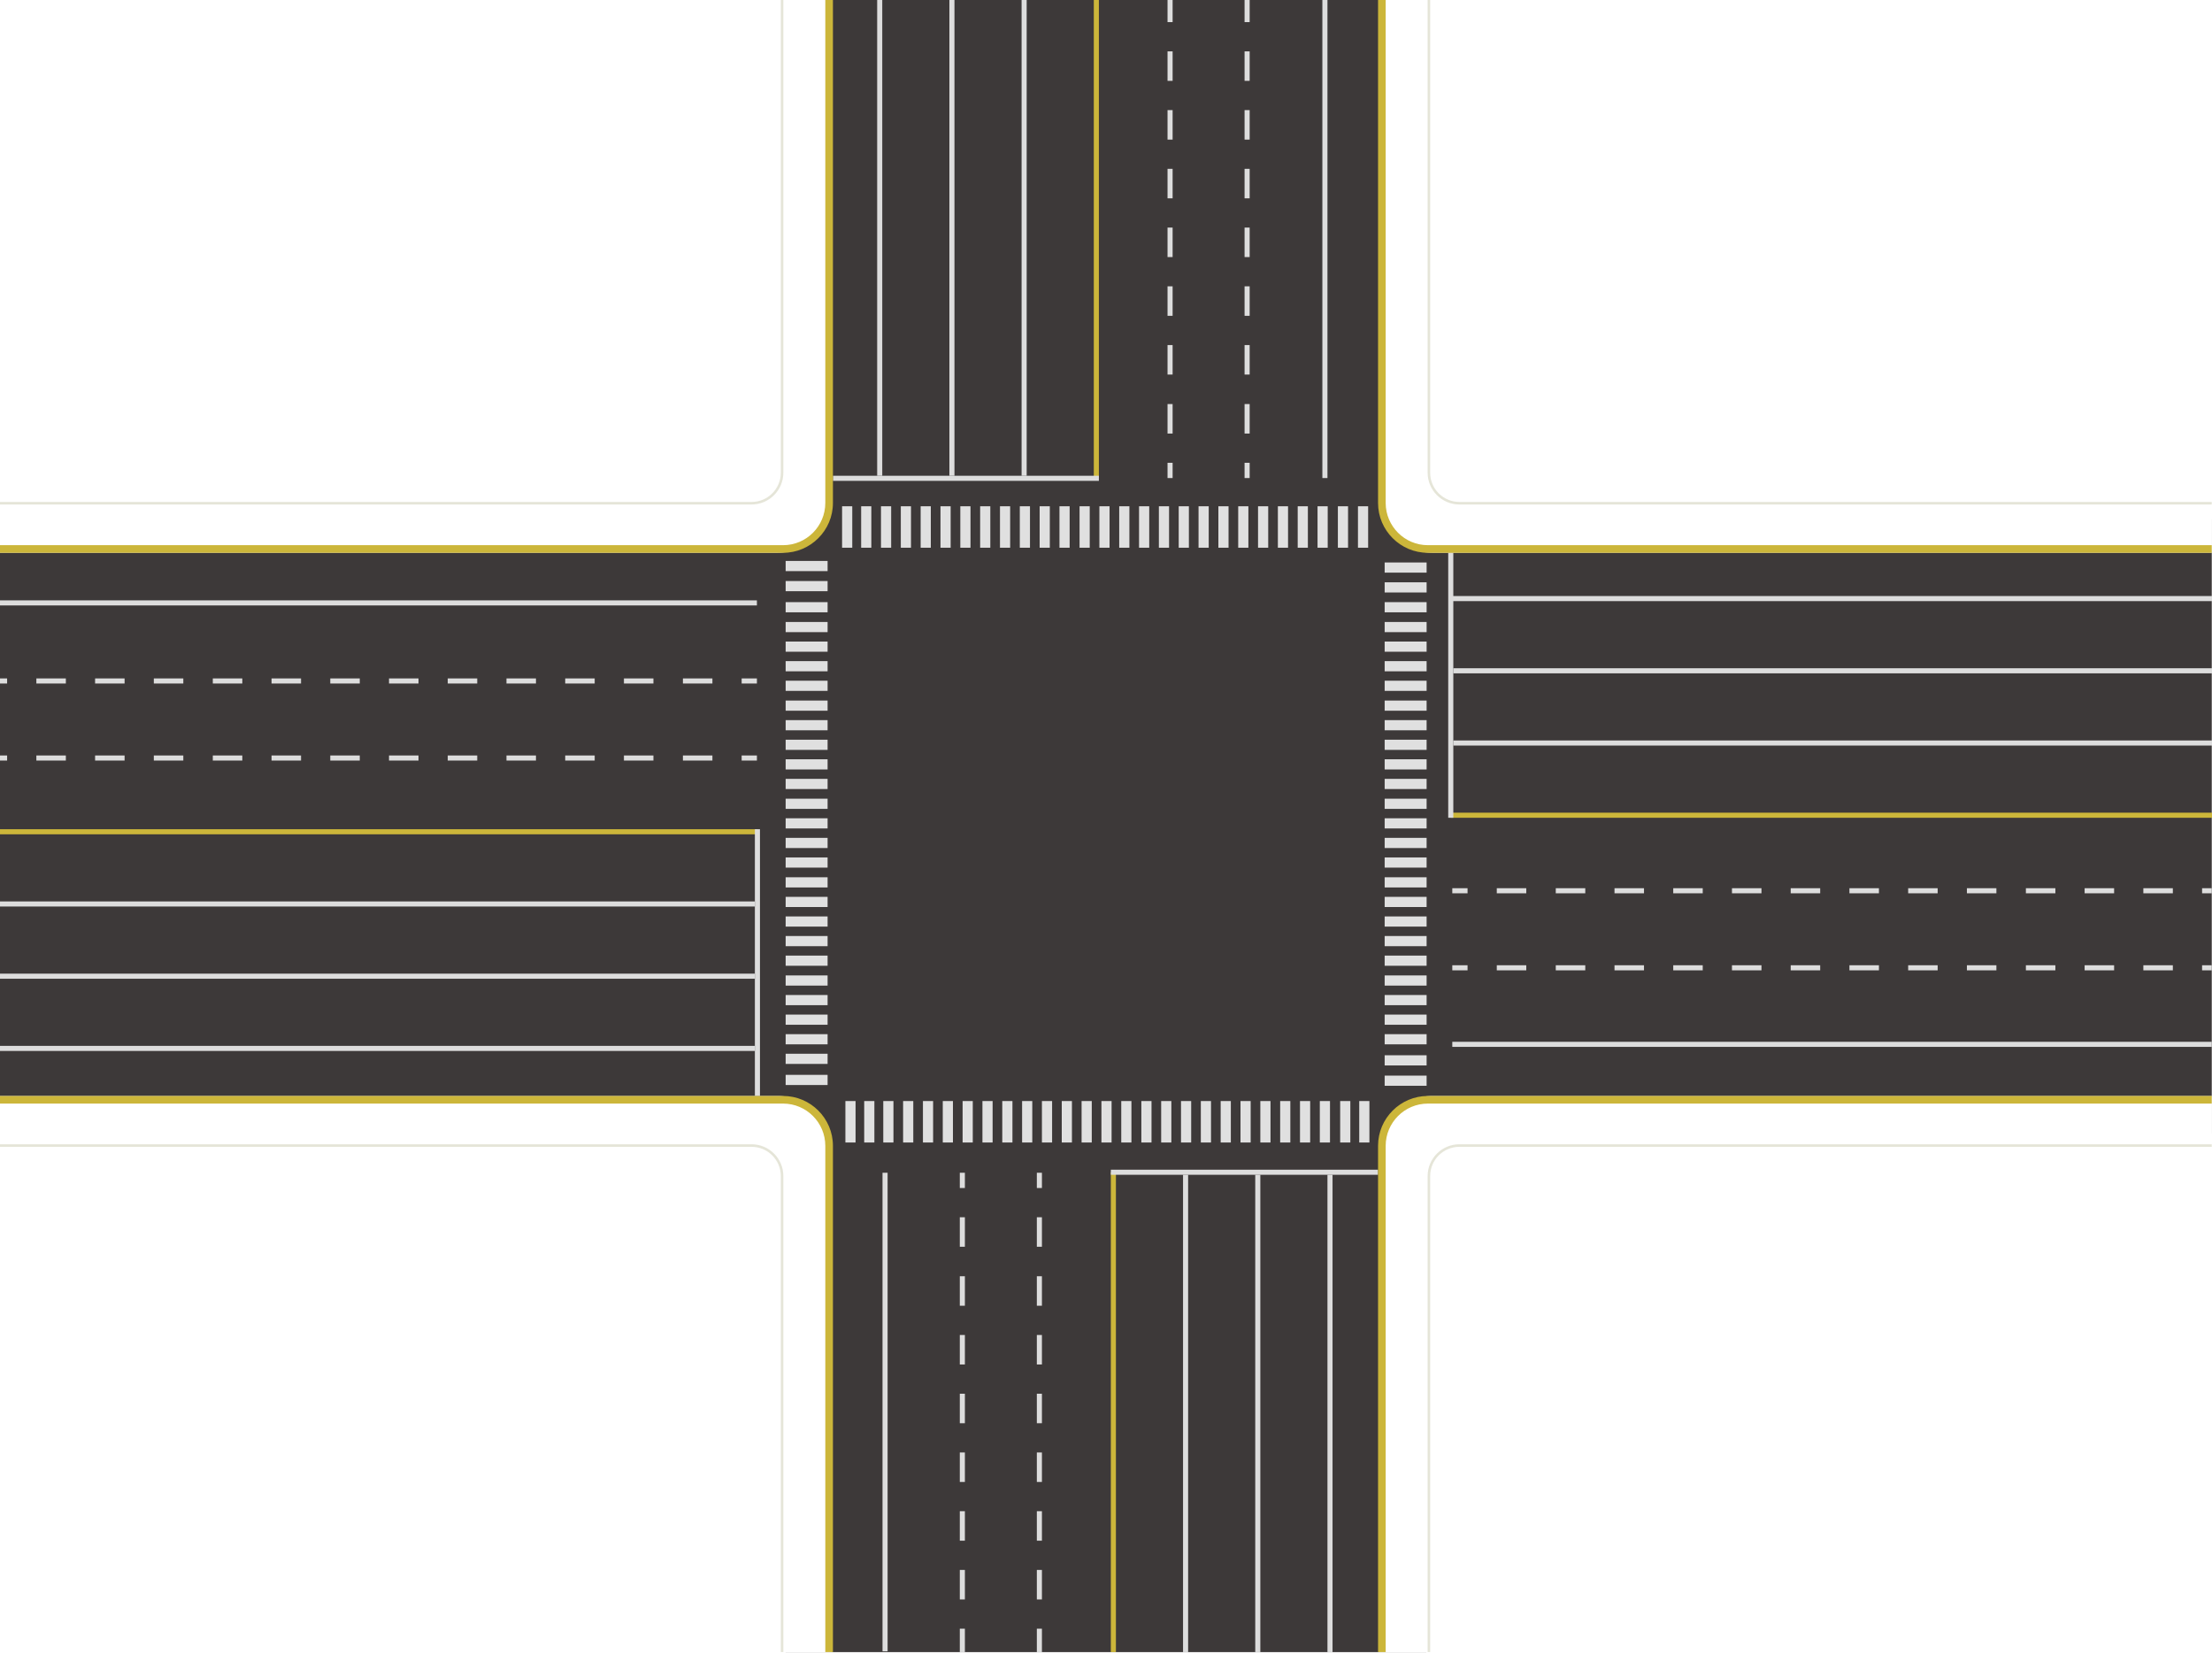
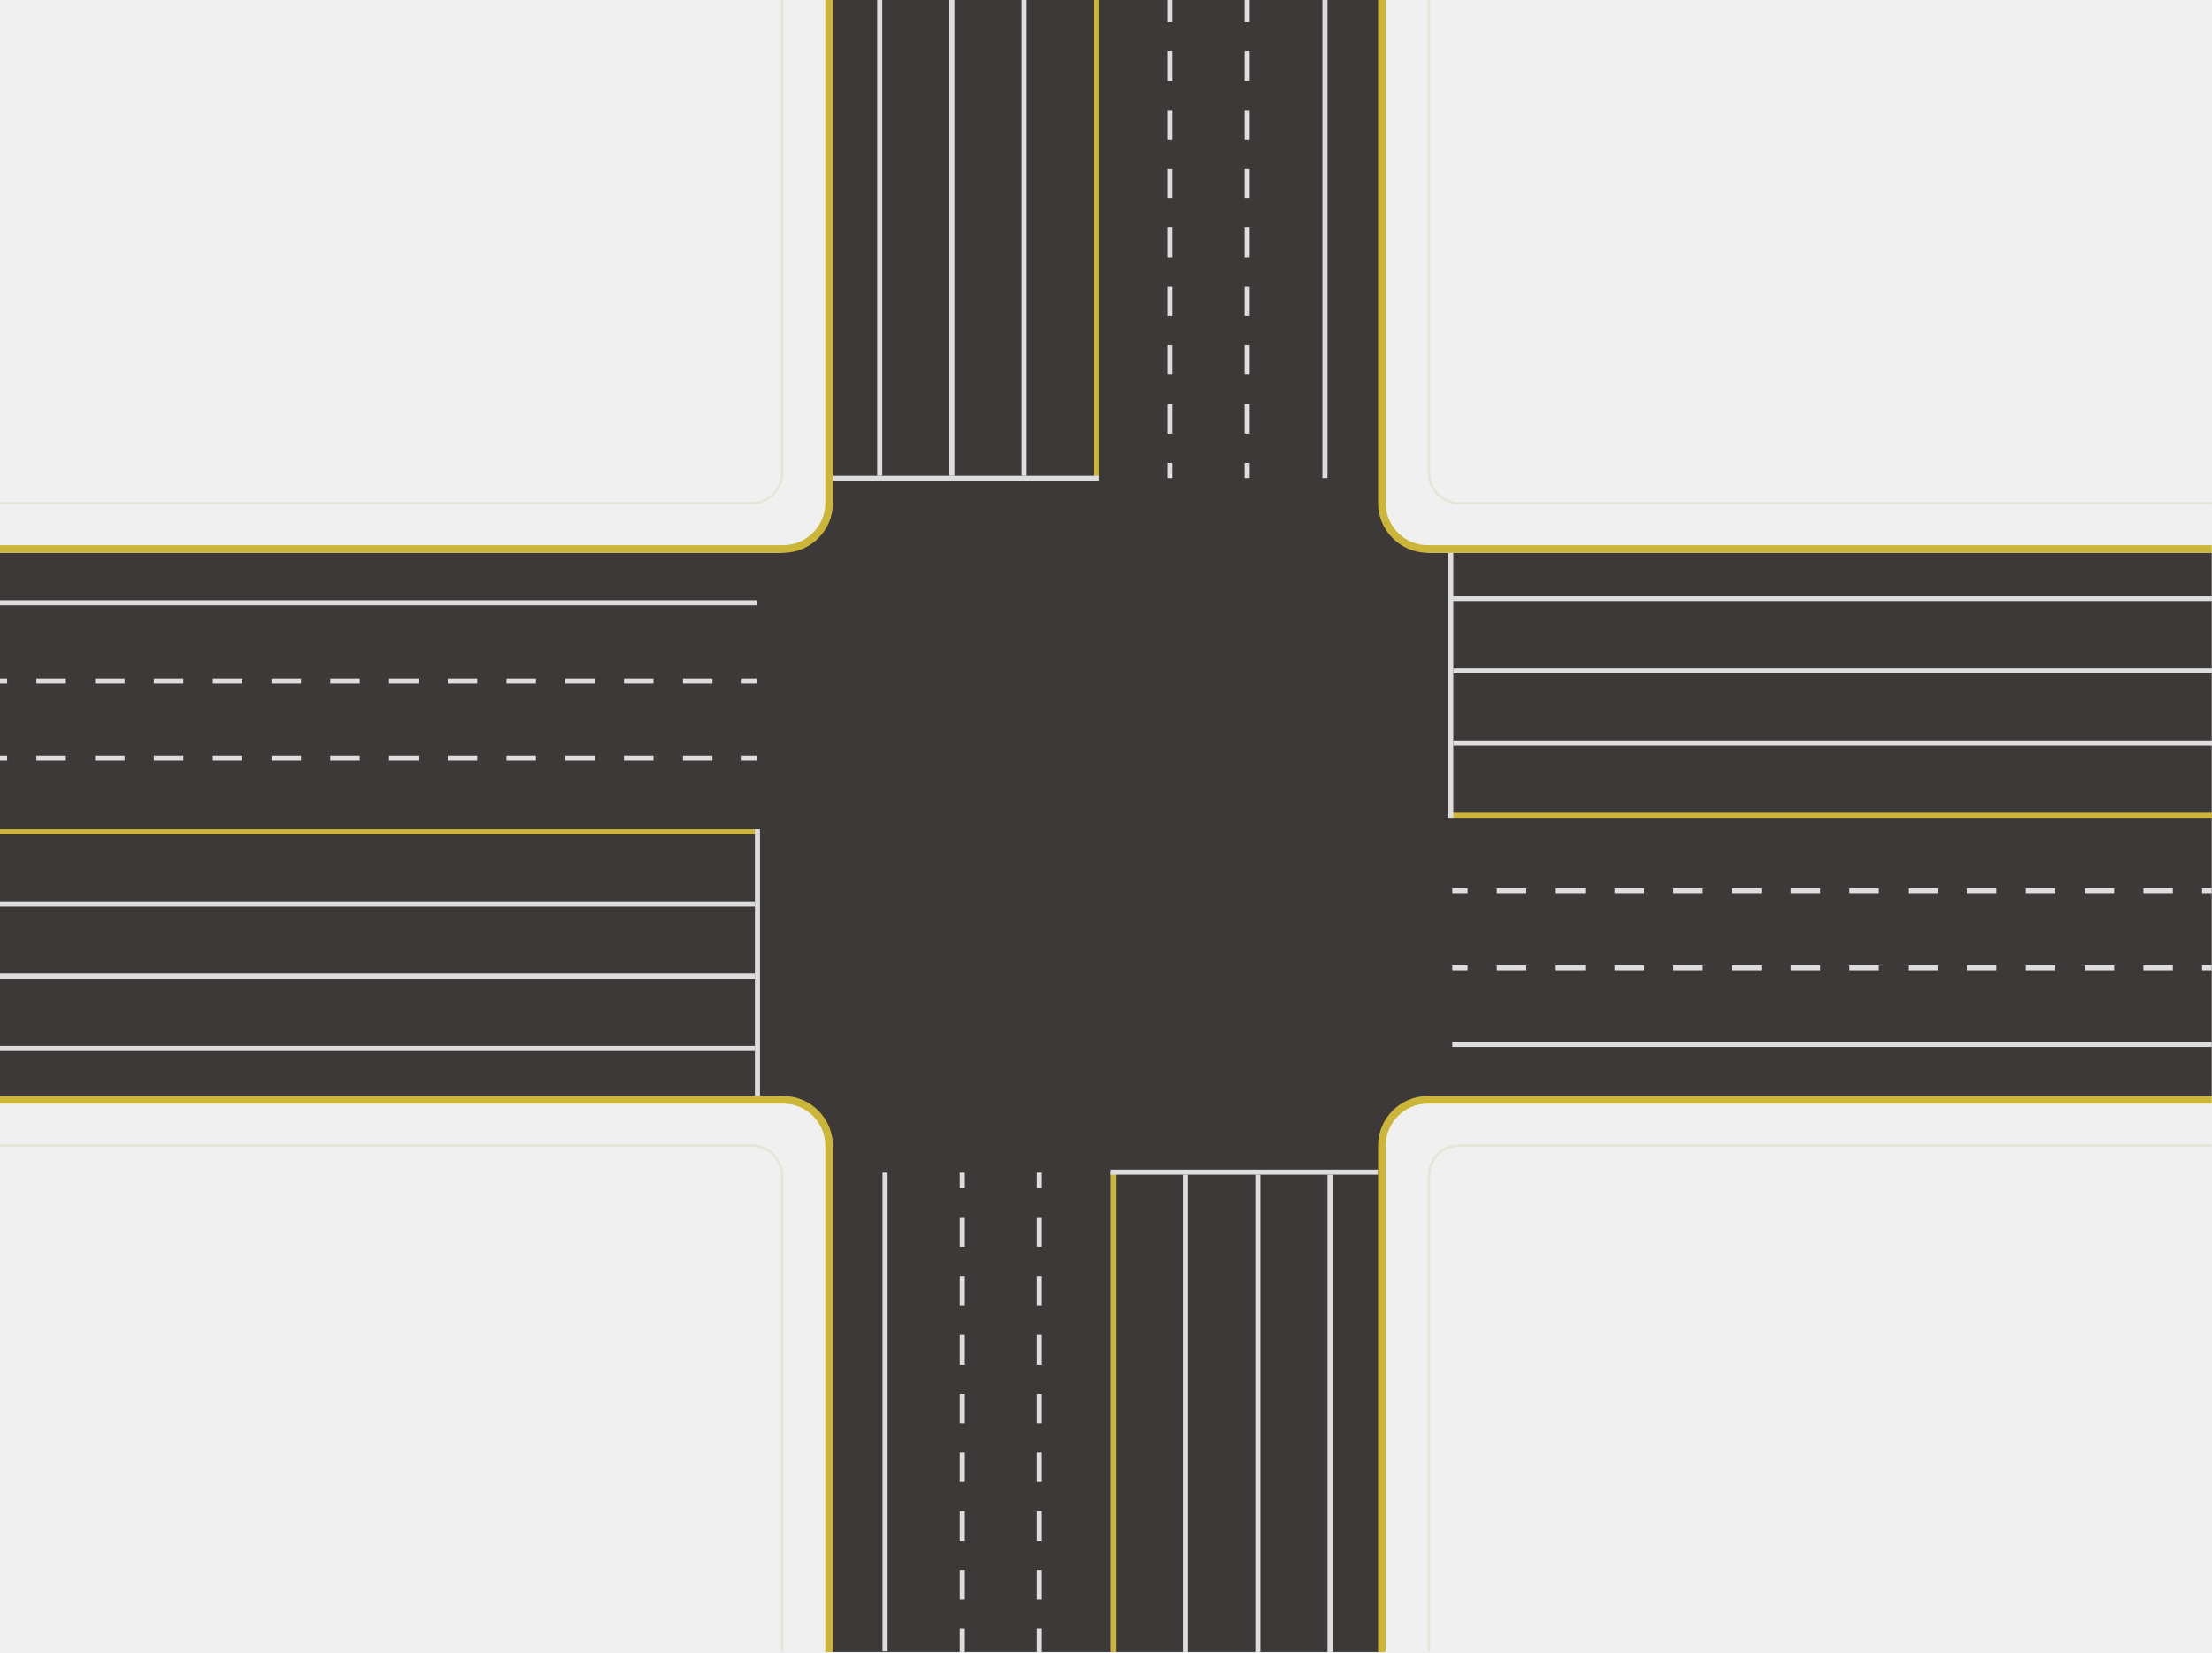
<svg xmlns="http://www.w3.org/2000/svg" version="1.1" id="图层_1" x="0px" y="0px" viewBox="0 0 870 650" style="enable-background:new 0 0 870 650;" xml:space="preserve">
  <style type="text/css">
- 	.st0{fill:#FFFFFF;}
- 	.st1{fill:#3D3939;}
- 	.st2{opacity:0.9;}
- 	.st3{fill:#F2F2F2;}
- 	.st4{fill:#DDDDDD;}
- 	.st5{fill:#CCB63A;}
- 	.st6{fill:#1EAA39;}
- 	.st7{fill:#FFFFFF;}
- 	.st8{fill:#E5E5D8;}
+ 	.st0{fill:#3D3939;}
+ 	.st1{fill:#DDDDDD;}
+ 	.st2{fill:#CCB63A;}
+ 	.st3{fill:#1EAA39;}
+ 	.st4{fill:#E5E5D8;}
</style>
+   <path class="st0" d="M869.9,217.4H563.5c-11.4,0-21-9.6-21-21V-0.3l0,0h-18H344.9h-18l0,0v196.7c-0.1,11.5-9.5,20.9-21.1,21H-0.4  l0,0v18V413v18l0,0h306.2c11.5,0,20.9,9.4,21,21v197.7l0,0h18h179.6h18l0,0V452c0-11.6,9.4-21,21-21h306.5l0,0v-18V235.4V217.4  L869.9,217.4z" />
  <g>
-     <rect x="-0.3" y="-0.3" class="st0" width="309.3" height="204.5" />
-     <rect x="561" y="-0.3" class="st0" width="309.3" height="204.5" />
-     <rect x="-0.3" y="445.8" class="st0" width="309.3" height="204.5" />
-     <rect x="561" y="445.8" class="st0" width="309.3" height="204.5" />
-     <path class="st1" d="M869.9,217.4H563.5c-11.4,0-21-9.6-21-21V-0.3l0,0h-18H344.9h-18l0,0v196.7c-0.1,11.5-9.5,20.9-21.1,21H-0.4   l0,0v18V413v18l0,0h306.2c11.5,0,20.9,9.4,21,21v197.7l0,0h18h179.6h18l0,0V452c0-11.6,9.4-21,21-21h306.5l0,0v-18V235.4V217.4   L869.9,217.4z" />
-     <g class="st2">
-       <g>
-         <rect x="346.5" y="199.1" class="st3" width="4" height="16.3" />
-       </g>
-       <g>
-         <rect x="338.7" y="199.1" class="st3" width="4" height="16.3" />
-       </g>
-       <g>
-         <rect x="331.2" y="199.1" class="st3" width="4" height="16.3" />
-       </g>
-       <g>
-         <rect x="354.3" y="199.1" class="st3" width="4" height="16.3" />
-       </g>
-       <g>
-         <rect x="362.1" y="199.1" class="st3" width="4" height="16.3" />
-       </g>
-       <g>
-         <rect x="369.9" y="199.1" class="st3" width="4" height="16.3" />
-       </g>
-       <g>
-         <rect x="377.7" y="199.1" class="st3" width="4" height="16.3" />
-       </g>
-       <g>
-         <rect x="385.5" y="199.1" class="st3" width="4" height="16.3" />
-       </g>
-       <g>
-         <rect x="393.3" y="199.1" class="st3" width="4" height="16.3" />
-       </g>
-       <g>
-         <rect x="401.1" y="199.1" class="st3" width="4" height="16.3" />
-       </g>
-       <g>
-         <rect x="408.9" y="199.1" class="st3" width="4" height="16.3" />
-       </g>
-       <g>
-         <rect x="416.7" y="199.1" class="st3" width="4" height="16.3" />
-       </g>
-       <g>
-         <rect x="424.6" y="199.1" class="st3" width="4" height="16.3" />
-       </g>
-       <g>
-         <rect x="432.4" y="199.1" class="st3" width="4" height="16.3" />
-       </g>
-       <g>
-         <rect x="440.2" y="199.1" class="st3" width="4" height="16.3" />
-       </g>
-       <g>
-         <rect x="448" y="199.1" class="st3" width="4" height="16.3" />
-       </g>
-       <g>
-         <rect x="455.8" y="199.1" class="st3" width="4" height="16.3" />
-       </g>
-       <g>
-         <rect x="463.6" y="199.1" class="st3" width="4" height="16.3" />
-       </g>
-       <g>
-         <rect x="471.4" y="199.1" class="st3" width="4" height="16.3" />
-       </g>
-       <g>
-         <rect x="479.2" y="199.1" class="st3" width="4" height="16.3" />
-       </g>
-       <g>
-         <rect x="487" y="199.1" class="st3" width="4" height="16.3" />
-       </g>
-       <g>
-         <rect x="494.8" y="199.1" class="st3" width="4" height="16.3" />
-       </g>
-       <g>
-         <rect x="502.6" y="199.1" class="st3" width="4" height="16.3" />
-       </g>
-       <g>
-         <rect x="510.4" y="199.1" class="st3" width="4" height="16.3" />
-       </g>
-       <g>
-         <rect x="518.2" y="199.1" class="st3" width="4" height="16.3" />
-         <rect x="526.2" y="199.1" class="st3" width="4" height="16.3" />
-         <rect x="534.1" y="199.1" class="st3" width="4" height="16.3" />
-       </g>
+     <rect x="106.8" y="266.8" class="st1" width="11.6" height="2" />
+     <rect x="129.9" y="266.8" class="st1" width="11.6" height="2" />
+     <rect x="245.4" y="266.8" class="st1" width="11.6" height="2" />
+     <rect x="222.3" y="266.8" class="st1" width="11.6" height="2" />
+     <rect x="83.7" y="266.8" class="st1" width="11.6" height="2" />
+     <rect x="176.1" y="266.8" class="st1" width="11.6" height="2" />
+     <rect x="199.2" y="266.8" class="st1" width="11.6" height="2" />
+     <rect x="153" y="266.8" class="st1" width="11.6" height="2" />
+     <rect x="14.3" y="266.8" class="st1" width="11.6" height="2" />
+     <rect x="-0.3" y="266.8" class="st1" width="3.1" height="2" />
+     <rect x="37.4" y="266.8" class="st1" width="11.6" height="2" />
+     <rect x="268.6" y="266.8" class="st1" width="11.6" height="2" />
+     <rect x="60.5" y="266.8" class="st1" width="11.6" height="2" />
+     <rect x="291.7" y="266.8" class="st1" width="6" height="2" />
+     <rect x="199.2" y="297.1" class="st1" width="11.6" height="2" />
+     <rect x="222.3" y="297.1" class="st1" width="11.6" height="2" />
+     <rect x="268.6" y="297.1" class="st1" width="11.6" height="2" />
+     <rect x="245.4" y="297.1" class="st1" width="11.6" height="2" />
+     <rect x="153" y="297.1" class="st1" width="11.6" height="2" />
+     <rect x="60.5" y="297.1" class="st1" width="11.6" height="2" />
+     <rect x="14.3" y="297.1" class="st1" width="11.6" height="2" />
+     <rect x="37.4" y="297.1" class="st1" width="11.6" height="2" />
+     <rect x="176.1" y="297.1" class="st1" width="11.6" height="2" />
+     <rect x="-0.3" y="297.1" class="st1" width="3.1" height="2" />
+     <rect x="129.9" y="297.1" class="st1" width="11.6" height="2" />
+     <rect x="106.8" y="297.1" class="st1" width="11.6" height="2" />
+     <rect x="83.7" y="297.1" class="st1" width="11.6" height="2" />
+     <rect x="291.7" y="297.1" class="st1" width="6" height="2" />
+   </g>
+   <g>
+     <g>
+       <rect x="-0.3" y="326.1" class="st2" width="298.2" height="2" />
    </g>
-     <g class="st2">
-       <rect x="544.6" y="236.8" class="st3" width="16.5" height="4" />
-       <rect x="544.6" y="229" class="st3" width="16.5" height="4" />
-       <rect x="544.6" y="221.2" class="st3" width="16.5" height="4" />
-       <rect x="544.6" y="244.6" class="st3" width="16.5" height="4" />
-       <rect x="544.6" y="252.3" class="st3" width="16.5" height="4" />
-       <rect x="544.6" y="260" class="st3" width="16.5" height="4" />
-       <rect x="544.6" y="267.7" class="st3" width="16.5" height="4" />
-       <rect x="544.6" y="275.5" class="st3" width="16.5" height="4" />
-       <rect x="544.6" y="283.2" class="st3" width="16.5" height="4" />
-       <rect x="544.6" y="290.9" class="st3" width="16.5" height="4" />
-       <rect x="544.6" y="298.6" class="st3" width="16.5" height="4" />
-       <rect x="544.6" y="306.3" class="st3" width="16.5" height="4" />
-       <rect x="544.6" y="314.1" class="st3" width="16.5" height="4" />
-       <rect x="544.6" y="321.8" class="st3" width="16.5" height="4" />
-       <rect x="544.6" y="329.5" class="st3" width="16.5" height="4" />
-       <rect x="544.6" y="337.2" class="st3" width="16.5" height="4" />
-       <rect x="544.6" y="345" class="st3" width="16.5" height="4" />
-       <rect x="544.6" y="352.7" class="st3" width="16.5" height="4" />
-       <rect x="544.6" y="360.4" class="st3" width="16.5" height="4" />
-       <rect x="544.6" y="368.1" class="st3" width="16.5" height="4" />
-       <rect x="544.6" y="375.8" class="st3" width="16.5" height="4" />
-       <rect x="544.6" y="383.6" class="st3" width="16.5" height="4" />
-       <rect x="544.6" y="391.3" class="st3" width="16.5" height="4" />
-       <rect x="544.6" y="399" class="st3" width="16.5" height="4" />
-       <rect x="544.6" y="406.7" class="st3" width="16.5" height="4" />
-       <rect x="544.6" y="415" class="st3" width="16.5" height="4" />
-       <rect x="544.6" y="423" class="st3" width="16.5" height="4" />
+     <rect x="-0.3" y="354.5" class="st1" width="297.2" height="2" />
+     <rect x="-0.3" y="236.1" class="st1" width="298" height="2" />
+     <rect x="-0.3" y="382.9" class="st1" width="297.2" height="2" />
+     <rect x="-0.3" y="411.3" class="st1" width="297.2" height="2" />
+     <polygon class="st1" points="296.9,400.7 296.9,398.2 296.9,364.6 296.9,362.2 296.9,326.1 298.9,326.1 298.9,431 296.9,431  " />
+   </g>
+   <g>
+     <rect x="750.5" y="379.6" class="st1" width="11.6" height="2" />
+     <rect x="727.4" y="379.6" class="st1" width="11.6" height="2" />
+     <rect x="611.9" y="379.6" class="st1" width="11.6" height="2" />
+     <rect x="635" y="379.6" class="st1" width="11.6" height="2" />
+     <rect x="773.6" y="379.6" class="st1" width="11.6" height="2" />
+     <rect x="681.2" y="379.6" class="st1" width="11.6" height="2" />
+     <rect x="658.1" y="379.6" class="st1" width="11.6" height="2" />
+     <rect x="704.3" y="379.6" class="st1" width="11.6" height="2" />
+     <rect x="843" y="379.6" class="st1" width="11.6" height="2" />
+     <rect x="866.1" y="379.6" class="st1" width="3.8" height="2" />
+     <rect x="819.9" y="379.6" class="st1" width="11.6" height="2" />
+     <rect x="588.7" y="379.6" class="st1" width="11.6" height="2" />
+     <rect x="796.8" y="379.6" class="st1" width="11.6" height="2" />
+     <rect x="571.2" y="379.6" class="st1" width="6" height="2" />
+     <rect x="658.1" y="349.3" class="st1" width="11.6" height="2" />
+     <rect x="635" y="349.3" class="st1" width="11.6" height="2" />
+     <rect x="588.7" y="349.3" class="st1" width="11.6" height="2" />
+     <rect x="611.9" y="349.3" class="st1" width="11.6" height="2" />
+     <rect x="704.3" y="349.3" class="st1" width="11.6" height="2" />
+     <rect x="796.8" y="349.3" class="st1" width="11.6" height="2" />
+     <rect x="843" y="349.3" class="st1" width="11.6" height="2" />
+     <rect x="819.9" y="349.3" class="st1" width="11.6" height="2" />
+     <rect x="681.2" y="349.3" class="st1" width="11.6" height="2" />
+     <rect x="866.1" y="349.3" class="st1" width="3.8" height="2" />
+     <rect x="727.4" y="349.3" class="st1" width="11.6" height="2" />
+     <rect x="750.5" y="349.3" class="st1" width="11.6" height="2" />
+     <rect x="773.6" y="349.3" class="st1" width="11.6" height="2" />
+     <rect x="571.2" y="349.3" class="st1" width="6" height="2" />
+   </g>
+   <g>
+     <g>
+       <rect x="570.6" y="319.6" class="st2" width="299.4" height="2" />
    </g>
-     <g class="st2">
-       <rect x="309" y="236.8" class="st3" width="16.5" height="4" />
-       <rect x="309" y="228.5" class="st3" width="16.5" height="4" />
-       <rect x="309" y="220.6" class="st3" width="16.5" height="4" />
-       <rect x="309" y="244.6" class="st3" width="16.5" height="4" />
-       <rect x="309" y="252.3" class="st3" width="16.5" height="4" />
-       <rect x="309" y="260" class="st3" width="16.5" height="4" />
-       <rect x="309" y="267.7" class="st3" width="16.5" height="4" />
-       <rect x="309" y="275.5" class="st3" width="16.5" height="4" />
-       <rect x="309" y="283.2" class="st3" width="16.5" height="4" />
-       <rect x="309" y="290.9" class="st3" width="16.5" height="4" />
-       <rect x="309" y="298.6" class="st3" width="16.5" height="4" />
-       <rect x="309" y="306.3" class="st3" width="16.5" height="4" />
-       <rect x="309" y="314.1" class="st3" width="16.5" height="4" />
-       <rect x="309" y="321.8" class="st3" width="16.5" height="4" />
-       <rect x="309" y="329.5" class="st3" width="16.5" height="4" />
-       <rect x="309" y="337.2" class="st3" width="16.5" height="4" />
-       <rect x="309" y="345" class="st3" width="16.5" height="4" />
-       <rect x="309" y="352.7" class="st3" width="16.5" height="4" />
-       <rect x="309" y="360.4" class="st3" width="16.5" height="4" />
-       <rect x="309" y="368.1" class="st3" width="16.5" height="4" />
-       <rect x="309" y="375.8" class="st3" width="16.5" height="4" />
-       <rect x="309" y="383.6" class="st3" width="16.5" height="4" />
-       <rect x="309" y="391.3" class="st3" width="16.5" height="4" />
-       <rect x="309" y="399" class="st3" width="16.5" height="4" />
-       <rect x="309" y="406.7" class="st3" width="16.5" height="4" />
-       <rect x="309" y="414.4" class="st3" width="16.5" height="4" />
-       <rect x="309" y="422.7" class="st3" width="16.5" height="4" />
+     <rect x="571.6" y="291.2" class="st1" width="298.4" height="2" />
+     <rect x="571.2" y="409.7" class="st1" width="298.7" height="2" />
+     <rect x="571.6" y="262.8" class="st1" width="298.4" height="2" />
+     <rect x="570.2" y="234.4" class="st1" width="299.8" height="2" />
+     <polygon class="st1" points="571.6,247.1 571.6,249.5 571.6,283.1 571.6,285.6 571.6,321.6 569.6,321.6 569.6,216.8 571.6,216.8     " />
+   </g>
+   <g>
+     <rect x="489.5" y="-0.3" class="st1" width="2" height="9" />
+     <rect x="489.5" y="20.2" class="st1" width="2" height="11.6" />
+     <rect x="489.5" y="135.7" class="st1" width="2" height="11.6" />
+     <rect x="489.5" y="112.6" class="st1" width="2" height="11.6" />
+     <rect x="489.5" y="66.4" class="st1" width="2" height="11.6" />
+     <rect x="489.5" y="89.5" class="st1" width="2" height="11.6" />
+     <rect x="489.5" y="43.3" class="st1" width="2" height="11.6" />
+     <rect x="489.5" y="158.9" class="st1" width="2" height="11.6" />
+     <rect x="489.5" y="182" class="st1" width="2" height="6" />
+     <rect x="459.2" y="89.5" class="st1" width="2" height="11.6" />
+     <rect x="459.2" y="112.6" class="st1" width="2" height="11.6" />
+     <rect x="459.2" y="158.9" class="st1" width="2" height="11.6" />
+     <rect x="459.2" y="135.7" class="st1" width="2" height="11.6" />
+     <rect x="459.2" y="43.3" class="st1" width="2" height="11.6" />
+     <rect x="459.2" y="66.4" class="st1" width="2" height="11.6" />
+     <rect x="459.2" y="20.2" class="st1" width="2" height="11.6" />
+     <rect x="459.2" y="-0.3" class="st1" width="2" height="9" />
+     <rect x="459.2" y="182" class="st1" width="2" height="6" />
+   </g>
+   <g>
+     <g>
+       <rect x="430.2" y="-0.3" class="st2" width="2" height="188.4" />
    </g>
-     <g class="st2">
-       <g>
-         <rect x="519.1" y="433" class="st3" width="4" height="16.3" />
-       </g>
-       <g>
-         <rect x="527.1" y="433" class="st3" width="4" height="16.3" />
-       </g>
-       <g>
-         <rect x="534.6" y="433" class="st3" width="4" height="16.3" />
-       </g>
-       <g>
-         <rect x="511.3" y="433" class="st3" width="4" height="16.3" />
-       </g>
-       <g>
-         <rect x="503.5" y="433" class="st3" width="4" height="16.3" />
-       </g>
-       <g>
-         <rect x="495.7" y="433" class="st3" width="4" height="16.3" />
-       </g>
-       <g>
-         <rect x="487.9" y="433" class="st3" width="4" height="16.3" />
-       </g>
-       <g>
-         <rect x="480.1" y="433" class="st3" width="4" height="16.3" />
-       </g>
-       <g>
-         <rect x="472.3" y="433" class="st3" width="4" height="16.3" />
-       </g>
-       <g>
-         <rect x="464.5" y="433" class="st3" width="4" height="16.3" />
-       </g>
-       <g>
-         <rect x="456.7" y="433" class="st3" width="4" height="16.3" />
-       </g>
-       <g>
-         <rect x="448.9" y="433" class="st3" width="4" height="16.3" />
-       </g>
-       <g>
-         <rect x="441" y="433" class="st3" width="4" height="16.3" />
-       </g>
-       <g>
-         <rect x="433.2" y="433" class="st3" width="4" height="16.3" />
-       </g>
-       <g>
-         <rect x="425.4" y="433" class="st3" width="4" height="16.3" />
-       </g>
-       <g>
-         <rect x="417.6" y="433" class="st3" width="4" height="16.3" />
-       </g>
-       <g>
-         <rect x="409.8" y="433" class="st3" width="4" height="16.3" />
-       </g>
-       <g>
-         <rect x="402" y="433" class="st3" width="4" height="16.3" />
-       </g>
-       <g>
-         <rect x="394.2" y="433" class="st3" width="4" height="16.3" />
-       </g>
-       <g>
-         <rect x="386.4" y="433" class="st3" width="4" height="16.3" />
-       </g>
-       <g>
-         <rect x="378.6" y="433" class="st3" width="4" height="16.3" />
-       </g>
-       <g>
-         <rect x="370.8" y="433" class="st3" width="4" height="16.3" />
-       </g>
-       <g>
-         <rect x="363" y="433" class="st3" width="4" height="16.3" />
-       </g>
-       <g>
-         <rect x="355.2" y="433" class="st3" width="4" height="16.3" />
-       </g>
-       <g>
-         <rect x="347.4" y="433" class="st3" width="4" height="16.3" />
-       </g>
-       <g>
-         <rect x="339.9" y="433" class="st3" width="4" height="16.3" />
-       </g>
-       <g>
-         <rect x="332.5" y="433" class="st3" width="4" height="16.3" />
-       </g>
+     <rect x="401.8" y="-0.3" class="st1" width="2" height="187.4" />
+     <rect x="373.4" y="-0.3" class="st1" width="2" height="187.4" />
+     <rect x="345" y="-0.3" class="st1" width="2" height="187.4" />
+     <rect x="520.1" y="-0.3" class="st1" width="2" height="188.3" />
+     <polyline class="st1" points="432.2,187.1 432.2,189.1 327.6,189.1 327.6,187.1  " />
+   </g>
+   <g>
+     <rect x="377.5" y="640.5" class="st1" width="2" height="9.2" />
+     <rect x="377.5" y="617.4" class="st1" width="2" height="11.6" />
+     <rect x="377.5" y="501.9" class="st1" width="2" height="11.6" />
+     <rect x="377.5" y="525" class="st1" width="2" height="11.6" />
+     <rect x="377.5" y="571.2" class="st1" width="2" height="11.6" />
+     <rect x="377.5" y="548.1" class="st1" width="2" height="11.6" />
+     <rect x="377.5" y="594.3" class="st1" width="2" height="11.6" />
+     <rect x="377.5" y="478.7" class="st1" width="2" height="11.6" />
+     <rect x="377.5" y="461.2" class="st1" width="2" height="6" />
+     <rect x="407.8" y="548.1" class="st1" width="2" height="11.6" />
+     <rect x="407.8" y="525" class="st1" width="2" height="11.6" />
+     <rect x="407.8" y="478.7" class="st1" width="2" height="11.6" />
+     <rect x="407.8" y="501.9" class="st1" width="2" height="11.6" />
+     <rect x="407.8" y="594.3" class="st1" width="2" height="11.6" />
+     <rect x="407.8" y="571.2" class="st1" width="2" height="11.6" />
+     <rect x="407.8" y="617.4" class="st1" width="2" height="11.6" />
+     <rect x="407.8" y="640.5" class="st1" width="2" height="9.2" />
+     <rect x="407.8" y="461.2" class="st1" width="2" height="6" />
+   </g>
+   <g>
+     <g>
+       <rect x="436.9" y="461" class="st2" width="2" height="188.7" />
    </g>
-     <g>
-       <rect x="106.8" y="266.8" class="st4" width="11.6" height="2" />
-       <rect x="129.9" y="266.8" class="st4" width="11.6" height="2" />
-       <rect x="245.4" y="266.8" class="st4" width="11.6" height="2" />
-       <rect x="222.3" y="266.8" class="st4" width="11.6" height="2" />
-       <rect x="83.7" y="266.8" class="st4" width="11.6" height="2" />
-       <rect x="176.1" y="266.8" class="st4" width="11.6" height="2" />
-       <rect x="199.2" y="266.8" class="st4" width="11.6" height="2" />
-       <rect x="153" y="266.8" class="st4" width="11.6" height="2" />
-       <rect x="14.3" y="266.8" class="st4" width="11.6" height="2" />
-       <rect x="-0.3" y="266.8" class="st4" width="3.1" height="2" />
-       <rect x="37.4" y="266.8" class="st4" width="11.6" height="2" />
-       <rect x="268.6" y="266.8" class="st4" width="11.6" height="2" />
-       <rect x="60.5" y="266.8" class="st4" width="11.6" height="2" />
-       <rect x="291.7" y="266.8" class="st4" width="6" height="2" />
-       <rect x="199.2" y="297.1" class="st4" width="11.6" height="2" />
-       <rect x="222.3" y="297.1" class="st4" width="11.6" height="2" />
-       <rect x="268.6" y="297.1" class="st4" width="11.6" height="2" />
-       <rect x="245.4" y="297.1" class="st4" width="11.6" height="2" />
-       <rect x="153" y="297.1" class="st4" width="11.6" height="2" />
-       <rect x="60.5" y="297.1" class="st4" width="11.6" height="2" />
-       <rect x="14.3" y="297.1" class="st4" width="11.6" height="2" />
-       <rect x="37.4" y="297.1" class="st4" width="11.6" height="2" />
-       <rect x="176.1" y="297.1" class="st4" width="11.6" height="2" />
-       <rect x="-0.3" y="297.1" class="st4" width="3.1" height="2" />
-       <rect x="129.9" y="297.1" class="st4" width="11.6" height="2" />
-       <rect x="106.8" y="297.1" class="st4" width="11.6" height="2" />
-       <rect x="83.7" y="297.1" class="st4" width="11.6" height="2" />
-       <rect x="291.7" y="297.1" class="st4" width="6" height="2" />
-     </g>
-     <g>
-       <g>
-         <rect x="-0.3" y="326.1" class="st5" width="298.2" height="2" />
-       </g>
-       <rect x="-0.3" y="354.5" class="st4" width="297.2" height="2" />
-       <rect x="-0.3" y="236.1" class="st4" width="298" height="2" />
-       <rect x="-0.3" y="382.9" class="st4" width="297.2" height="2" />
-       <rect x="-0.3" y="411.3" class="st4" width="297.2" height="2" />
-       <polygon class="st4" points="296.9,400.7 296.9,398.2 296.9,364.6 296.9,362.2 296.9,326.1 298.9,326.1 298.9,431 296.9,431   " />
-     </g>
-     <g>
-       <rect x="750.5" y="379.6" class="st4" width="11.6" height="2" />
-       <rect x="727.4" y="379.6" class="st4" width="11.6" height="2" />
-       <rect x="611.9" y="379.6" class="st4" width="11.6" height="2" />
-       <rect x="635" y="379.6" class="st4" width="11.6" height="2" />
-       <rect x="773.6" y="379.6" class="st4" width="11.6" height="2" />
-       <rect x="681.2" y="379.6" class="st4" width="11.6" height="2" />
-       <rect x="658.1" y="379.6" class="st4" width="11.6" height="2" />
-       <rect x="704.3" y="379.6" class="st4" width="11.6" height="2" />
-       <rect x="843" y="379.6" class="st4" width="11.6" height="2" />
-       <rect x="866.1" y="379.6" class="st4" width="3.8" height="2" />
-       <rect x="819.9" y="379.6" class="st4" width="11.6" height="2" />
-       <rect x="588.7" y="379.6" class="st4" width="11.6" height="2" />
-       <rect x="796.8" y="379.6" class="st4" width="11.6" height="2" />
-       <rect x="571.2" y="379.6" class="st4" width="6" height="2" />
-       <rect x="658.1" y="349.3" class="st4" width="11.6" height="2" />
-       <rect x="635" y="349.3" class="st4" width="11.6" height="2" />
-       <rect x="588.7" y="349.3" class="st4" width="11.6" height="2" />
-       <rect x="611.9" y="349.3" class="st4" width="11.6" height="2" />
-       <rect x="704.3" y="349.3" class="st4" width="11.6" height="2" />
-       <rect x="796.8" y="349.3" class="st4" width="11.6" height="2" />
-       <rect x="843" y="349.3" class="st4" width="11.6" height="2" />
-       <rect x="819.9" y="349.3" class="st4" width="11.6" height="2" />
-       <rect x="681.2" y="349.3" class="st4" width="11.6" height="2" />
-       <rect x="866.1" y="349.3" class="st4" width="3.8" height="2" />
-       <rect x="727.4" y="349.3" class="st4" width="11.6" height="2" />
-       <rect x="750.5" y="349.3" class="st4" width="11.6" height="2" />
-       <rect x="773.6" y="349.3" class="st4" width="11.6" height="2" />
-       <rect x="571.2" y="349.3" class="st4" width="6" height="2" />
-     </g>
-     <g>
-       <g>
-         <rect x="570.6" y="319.6" class="st5" width="299.4" height="2" />
-       </g>
-       <rect x="571.6" y="291.2" class="st4" width="298.4" height="2" />
-       <rect x="571.2" y="409.7" class="st4" width="298.7" height="2" />
-       <rect x="571.6" y="262.8" class="st4" width="298.4" height="2" />
-       <rect x="570.2" y="234.4" class="st4" width="299.8" height="2" />
-       <polygon class="st4" points="571.6,247.1 571.6,249.5 571.6,283.1 571.6,285.6 571.6,321.6 569.6,321.6 569.6,216.8 571.6,216.8       " />
-     </g>
-     <g>
-       <rect x="489.5" y="-0.3" class="st4" width="2" height="9" />
-       <rect x="489.5" y="20.2" class="st4" width="2" height="11.6" />
-       <rect x="489.5" y="135.7" class="st4" width="2" height="11.6" />
-       <rect x="489.5" y="112.6" class="st4" width="2" height="11.6" />
-       <rect x="489.5" y="66.4" class="st4" width="2" height="11.6" />
-       <rect x="489.5" y="89.5" class="st4" width="2" height="11.6" />
-       <rect x="489.5" y="43.3" class="st4" width="2" height="11.6" />
-       <rect x="489.5" y="158.9" class="st4" width="2" height="11.6" />
-       <rect x="489.5" y="182" class="st4" width="2" height="6" />
-       <rect x="459.2" y="89.5" class="st4" width="2" height="11.6" />
-       <rect x="459.2" y="112.6" class="st4" width="2" height="11.6" />
-       <rect x="459.2" y="158.9" class="st4" width="2" height="11.6" />
-       <rect x="459.2" y="135.7" class="st4" width="2" height="11.6" />
-       <rect x="459.2" y="43.3" class="st4" width="2" height="11.6" />
-       <rect x="459.2" y="66.4" class="st4" width="2" height="11.6" />
-       <rect x="459.2" y="20.2" class="st4" width="2" height="11.6" />
-       <rect x="459.2" y="-0.3" class="st4" width="2" height="9" />
-       <rect x="459.2" y="182" class="st4" width="2" height="6" />
-     </g>
-     <g>
-       <g>
-         <rect x="430.2" y="-0.3" class="st5" width="2" height="188.4" />
-       </g>
-       <rect x="401.8" y="-0.3" class="st4" width="2" height="187.4" />
-       <rect x="373.4" y="-0.3" class="st4" width="2" height="187.4" />
-       <rect x="345" y="-0.3" class="st4" width="2" height="187.4" />
-       <rect x="520.1" y="-0.3" class="st4" width="2" height="188.3" />
-       <polyline class="st4" points="432.2,187.1 432.2,189.1 327.6,189.1 327.6,187.1   " />
-     </g>
-     <g>
-       <rect x="377.5" y="640.5" class="st4" width="2" height="9.2" />
-       <rect x="377.5" y="617.4" class="st4" width="2" height="11.6" />
-       <rect x="377.5" y="501.9" class="st4" width="2" height="11.6" />
-       <rect x="377.5" y="525" class="st4" width="2" height="11.6" />
-       <rect x="377.5" y="571.2" class="st4" width="2" height="11.6" />
-       <rect x="377.5" y="548.1" class="st4" width="2" height="11.6" />
-       <rect x="377.5" y="594.3" class="st4" width="2" height="11.6" />
-       <rect x="377.5" y="478.7" class="st4" width="2" height="11.6" />
-       <rect x="377.5" y="461.2" class="st4" width="2" height="6" />
-       <rect x="407.8" y="548.1" class="st4" width="2" height="11.6" />
-       <rect x="407.8" y="525" class="st4" width="2" height="11.6" />
-       <rect x="407.8" y="478.7" class="st4" width="2" height="11.6" />
-       <rect x="407.8" y="501.9" class="st4" width="2" height="11.6" />
-       <rect x="407.8" y="594.3" class="st4" width="2" height="11.6" />
-       <rect x="407.8" y="571.2" class="st4" width="2" height="11.6" />
-       <rect x="407.8" y="617.4" class="st4" width="2" height="11.6" />
-       <rect x="407.8" y="640.5" class="st4" width="2" height="9.2" />
-       <rect x="407.8" y="461.2" class="st4" width="2" height="6" />
-     </g>
-     <g>
-       <g>
-         <rect x="436.9" y="461" class="st5" width="2" height="188.7" />
-       </g>
-       <rect x="465.3" y="462" class="st4" width="2" height="187.7" />
-       <rect x="347.1" y="461.2" class="st4" width="2" height="188.2" />
-       <rect x="493.7" y="462" class="st4" width="2" height="187.7" />
-       <rect x="522.1" y="462" class="st4" width="2" height="187.7" />
-       <polygon class="st4" points="511.6,462 509.2,462 475.5,462 473.1,462 436.9,462 436.9,460 542,460 542,462   " />
-     </g>
-     <path class="st6" d="M0.9,226.4L0.9,226.4C1,226.4,1.1,226.4,0.9,226.4z" />
-     <path class="st6" d="M0.9,226.4L0.9,226.4C0.8,226.4,0.7,226.4,0.9,226.4z" />
-     <path class="st7" d="M869.9,197.9H574c-6.9,0-12.5-5.6-12.5-12.5V-0.3h-19v196.6c0,11.4,9.2,20.6,20.6,20.6h306.8V197.9z" />
-     <path class="st8" d="M869.9,197.4H574c-6.3,0-11.5-5.1-11.5-11.5V-0.3h-1l0,0v186.2c0,6.9,5.6,12.5,12.5,12.5h295.9V197.4z" />
-     <path class="st5" d="M869.9,214.4H561.6c-9.2,0-16.6-7.5-16.6-16.6V-0.3h-3v198.1c0,10.8,8.8,19.6,19.6,19.6h308.3V214.4z" />
-     <path class="st7" d="M869.9,450.5H574c-6.9,0-12.5,5.6-12.5,12.5v186.7h-19V452.1c0-11.4,9.2-20.6,20.6-20.6h306.8V450.5z" />
-     <path class="st8" d="M869.9,450H574c-6.9,0-12.5,5.6-12.5,12.5v187.2l0,0h1V462.5c0-6.3,5.1-11.5,11.5-11.5h295.9V450z" />
-     <path class="st5" d="M869.9,434H561.6c-9.2,0-16.6,7.5-16.6,16.6v199.1h-3V450.6c0-10.8,8.8-19.6,19.6-19.6h308.3V434z" />
-     <path class="st7" d="M-0.4,450.5h296c6.9,0,12.5,5.6,12.5,12.5v186.7h19V452.1c0-11.4-9.2-20.6-20.6-20.6H-0.4V450.5z" />
-     <path class="st8" d="M-0.4,451h296c6.3,0,11.5,5.1,11.5,11.5v187.2h1l0,0V462.5c0-6.9-5.6-12.5-12.5-12.5h-296V451z" />
-     <path class="st5" d="M-0.4,434H308c9.2,0,16.6,7.5,16.6,16.6v199.1h3V450.6c0-10.8-8.8-19.6-19.6-19.6H-0.4V434z" />
-     <path class="st7" d="M-0.4,197.9h296c6.9,0,12.5-5.6,12.5-12.5V-0.3h19v196.6c0,11.4-9.2,20.6-20.6,20.6H-0.4V197.9z" />
-     <g>
-       <path class="st8" d="M-0.4,198.4h296c6.9,0,12.5-5.6,12.5-12.5V-0.3l0,0h-1v186.2c0,6.3-5.1,11.5-11.5,11.5h-296V198.4z" />
-     </g>
-     <path class="st5" d="M-0.4,214.4H308c9.2,0,16.6-7.5,16.6-16.6V-0.3h3v198.1c0,10.8-8.8,19.6-19.6,19.6H-0.4V214.4z" />
+     <rect x="465.3" y="462" class="st1" width="2" height="187.7" />
+     <rect x="347.1" y="461.2" class="st1" width="2" height="188.2" />
+     <rect x="493.7" y="462" class="st1" width="2" height="187.7" />
+     <rect x="522.1" y="462" class="st1" width="2" height="187.7" />
+     <polygon class="st1" points="511.6,462 509.2,462 475.5,462 473.1,462 436.9,462 436.9,460 542,460 542,462  " />
  </g>
+   <path class="st3" d="M0.9,226.4L0.9,226.4C1,226.4,1.1,226.4,0.9,226.4z" />
+   <path class="st3" d="M0.9,226.4L0.9,226.4C0.8,226.4,0.7,226.4,0.9,226.4z" />
+   <path class="st4" d="M869.9,197.4H574c-6.3,0-11.5-5.1-11.5-11.5V-0.3h-1l0,0v186.2c0,6.9,5.6,12.5,12.5,12.5h295.9V197.4z" />
+   <path class="st2" d="M869.9,214.4H561.6c-9.2,0-16.6-7.5-16.6-16.6V-0.3h-3v198.1c0,10.8,8.8,19.6,19.6,19.6h308.3L869.9,214.4  L869.9,214.4z" />
+   <path class="st4" d="M869.9,450H574c-6.9,0-12.5,5.6-12.5,12.5v187.2l0,0h1V462.5c0-6.3,5.1-11.5,11.5-11.5h295.9V450z" />
+   <path class="st2" d="M869.9,434H561.6c-9.2,0-16.6,7.5-16.6,16.6v199.1h-3V450.6c0-10.8,8.8-19.6,19.6-19.6h308.3L869.9,434  L869.9,434z" />
+   <path class="st4" d="M-0.4,451h296c6.3,0,11.5,5.1,11.5,11.5v187.2h1l0,0V462.5c0-6.9-5.6-12.5-12.5-12.5h-296  C-0.4,450-0.4,451-0.4,451z" />
+   <path class="st2" d="M-0.4,434H308c9.2,0,16.6,7.5,16.6,16.6v199.1h3V450.6c0-10.8-8.8-19.6-19.6-19.6H-0.4V434z" />
+   <g>
+     <path class="st4" d="M-0.4,198.4h296c6.9,0,12.5-5.6,12.5-12.5V-0.3l0,0h-1v186.2c0,6.3-5.1,11.5-11.5,11.5h-296   C-0.4,197.4-0.4,198.4-0.4,198.4z" />
+   </g>
+   <path class="st2" d="M-0.4,214.4H308c9.2,0,16.6-7.5,16.6-16.6V-0.3h3v198.1c0,10.8-8.8,19.6-19.6,19.6H-0.4V214.4z" />
</svg>
